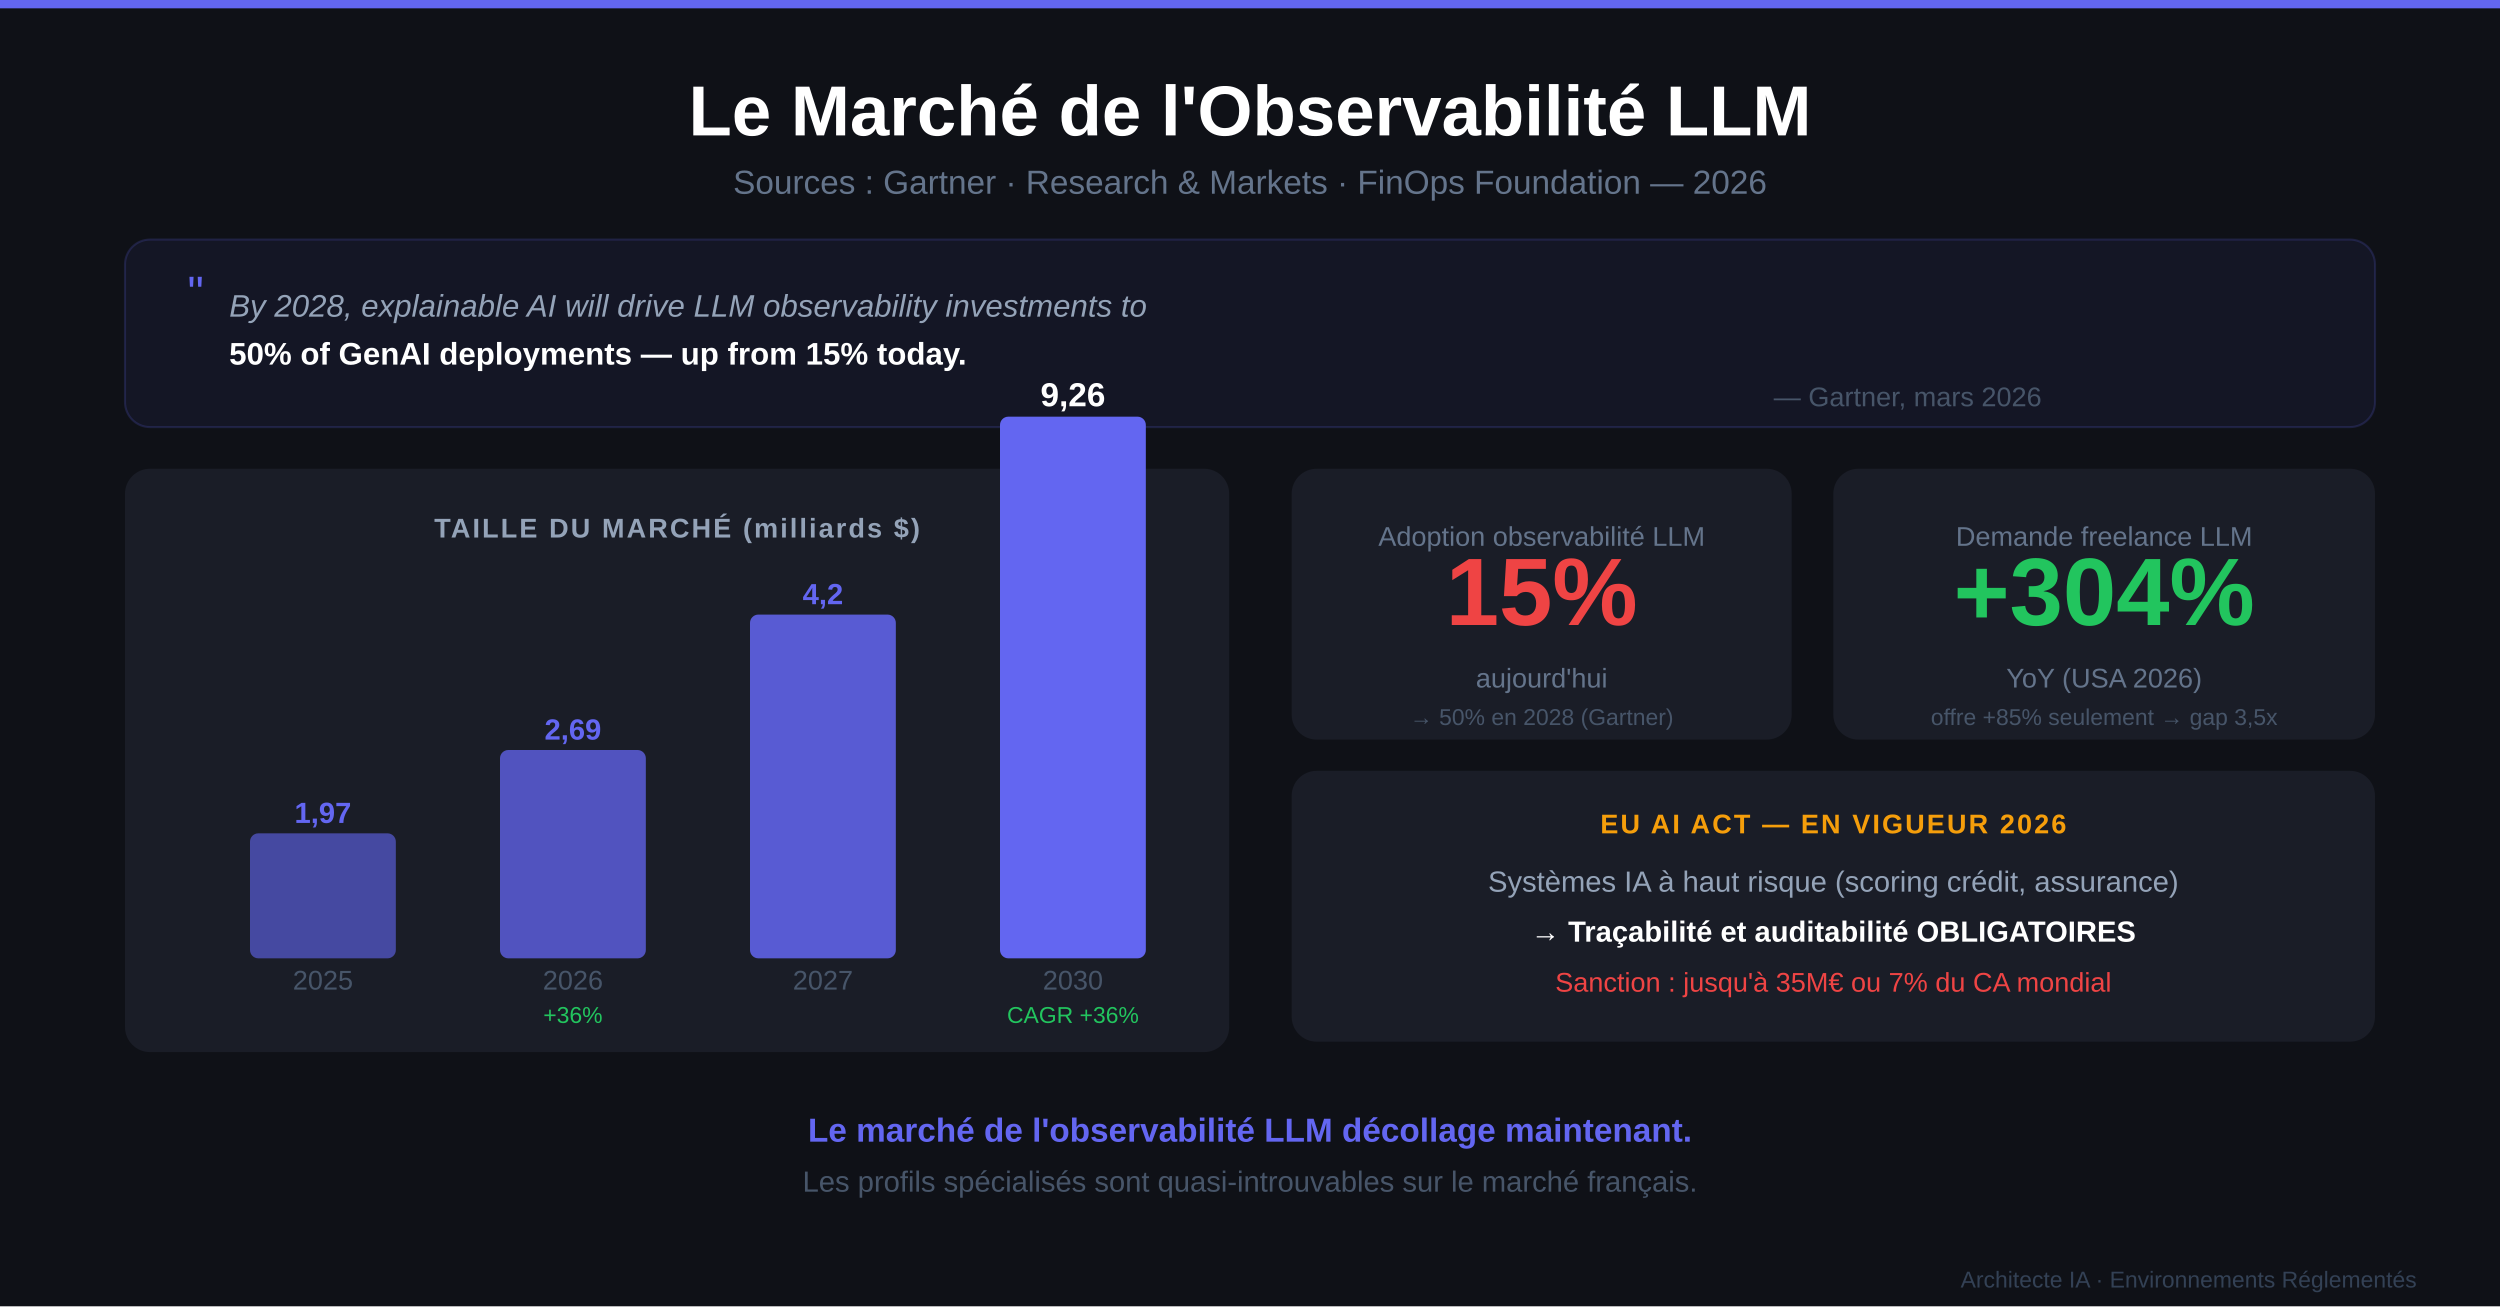
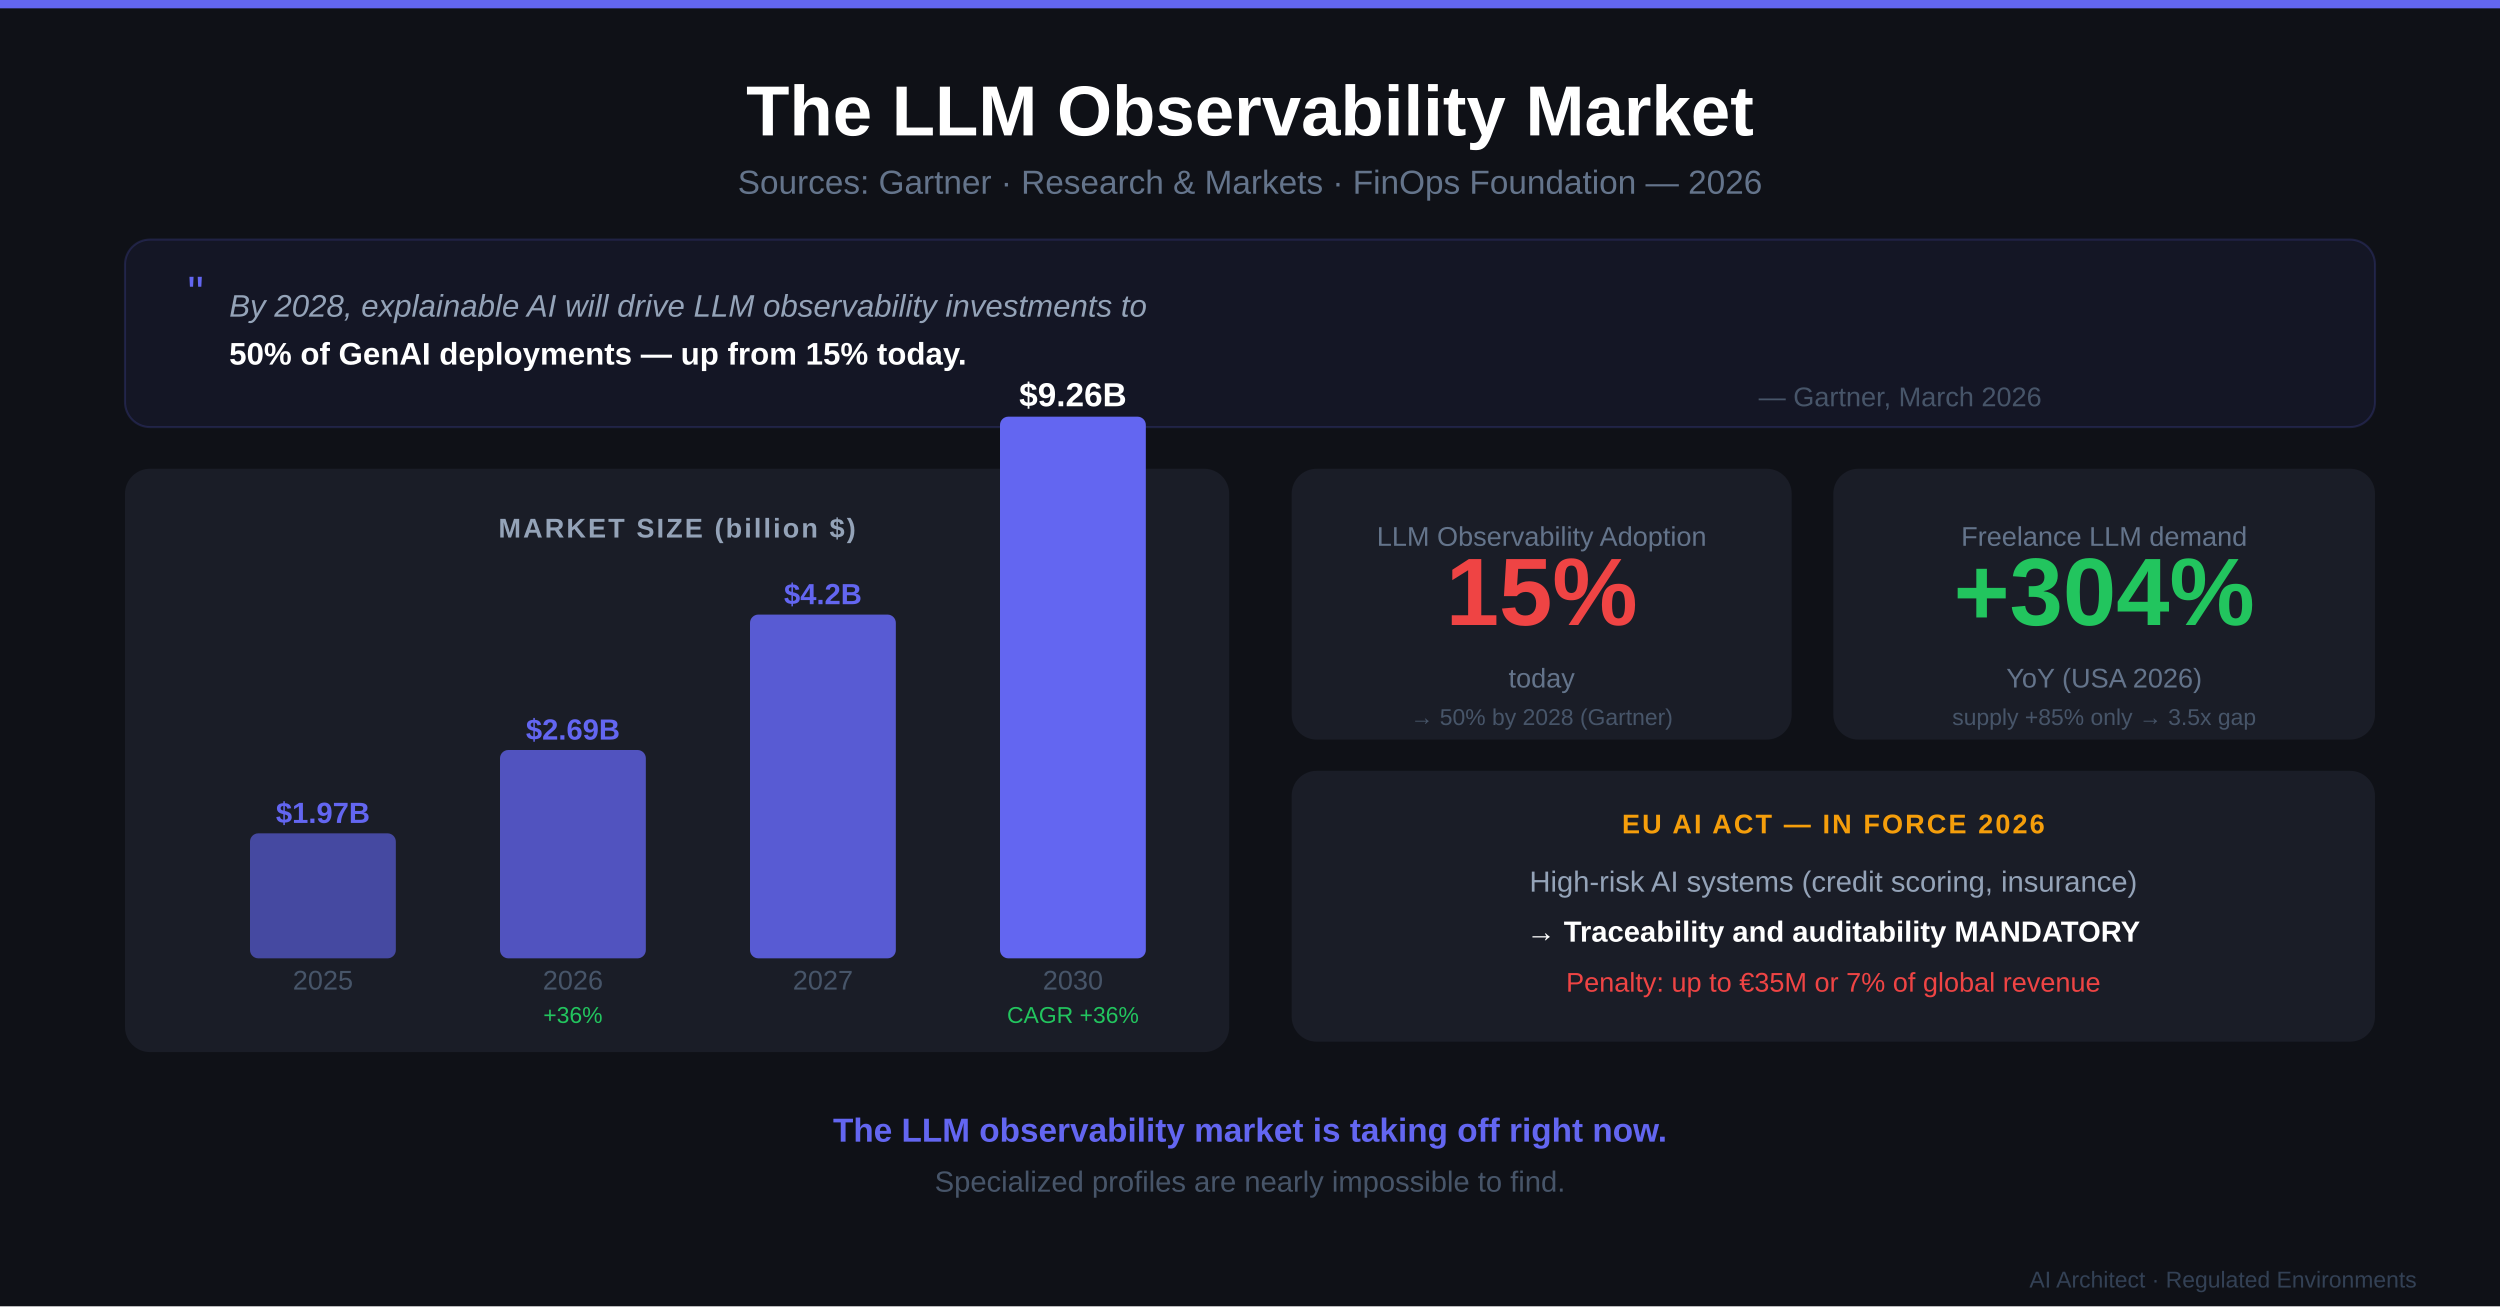
<svg xmlns="http://www.w3.org/2000/svg" width="1200" height="627" viewBox="0 0 1200 627" font-family="'Segoe UI', Arial, sans-serif">
  <rect width="1200" height="627" fill="#0f1117" />
  <rect width="1200" height="4" fill="#6366f1" />
-   <text x="600" y="65" text-anchor="middle" fill="#ffffff" font-size="34" font-weight="800">Le Marché de l'Observabilité LLM</text>
-   <text x="600" y="93" text-anchor="middle" fill="#64748b" font-size="16">Sources : Gartner · Research &amp; Markets · FinOps Foundation — 2026</text>
+   <text x="600" y="65" text-anchor="middle" fill="#ffffff" font-size="34" font-weight="800">The LLM Observability Market</text>
+   <text x="600" y="93" text-anchor="middle" fill="#64748b" font-size="16">Sources: Gartner · Research &amp; Markets · FinOps Foundation — 2026</text>
  <rect x="60" y="115" width="1080" height="90" rx="12" fill="#6366f110" stroke="#6366f130" stroke-width="1" />
  <text x="90" y="148" fill="#6366f1" font-size="22">"</text>
  <text x="110" y="152" fill="#94a3b8" font-size="15" font-style="italic">By 2028, explainable AI will drive LLM observability investments to</text>
  <text x="110" y="175" fill="#ffffff" font-size="15" font-weight="700">50% of GenAI deployments — up from 15% today.</text>
-   <text x="980" y="195" text-anchor="end" fill="#475569" font-size="13">— Gartner, mars 2026</text>
+   <text x="980" y="195" text-anchor="end" fill="#475569" font-size="13">— Gartner, March 2026</text>
  <rect x="60" y="225" width="530" height="280" rx="12" fill="#1a1d27" />
-   <text x="325" y="258" text-anchor="middle" fill="#94a3b8" font-size="13" font-weight="600" letter-spacing="1">TAILLE DU MARCHÉ (milliards $)</text>
+   <text x="325" y="258" text-anchor="middle" fill="#94a3b8" font-size="13" font-weight="600" letter-spacing="1">MARKET SIZE (billion $)</text>
  <rect x="120" y="400" width="70" height="60" rx="4" fill="#6366f1" opacity="0.6" />
-   <text x="155" y="395" text-anchor="middle" fill="#6366f1" font-size="14" font-weight="700">1,97</text>
+   <text x="155" y="395" text-anchor="middle" fill="#6366f1" font-size="14" font-weight="700">$1.97B</text>
  <text x="155" y="475" text-anchor="middle" fill="#475569" font-size="13">2025</text>
  <rect x="240" y="360" width="70" height="100" rx="4" fill="#6366f1" opacity="0.75" />
-   <text x="275" y="355" text-anchor="middle" fill="#6366f1" font-size="14" font-weight="700">2,69</text>
+   <text x="275" y="355" text-anchor="middle" fill="#6366f1" font-size="14" font-weight="700">$2.69B</text>
  <text x="275" y="475" text-anchor="middle" fill="#475569" font-size="13">2026</text>
  <text x="275" y="491" text-anchor="middle" fill="#22c55e" font-size="11">+36%</text>
  <rect x="360" y="295" width="70" height="165" rx="4" fill="#6366f1" opacity="0.85" />
-   <text x="395" y="290" text-anchor="middle" fill="#6366f1" font-size="14" font-weight="700">4,2</text>
+   <text x="395" y="290" text-anchor="middle" fill="#6366f1" font-size="14" font-weight="700">$4.2B</text>
  <text x="395" y="475" text-anchor="middle" fill="#475569" font-size="13">2027</text>
  <rect x="480" y="200" width="70" height="260" rx="4" fill="#6366f1" />
-   <text x="515" y="195" text-anchor="middle" fill="#ffffff" font-size="16" font-weight="800">9,26</text>
+   <text x="515" y="195" text-anchor="middle" fill="#ffffff" font-size="16" font-weight="800">$9.26B</text>
  <text x="515" y="475" text-anchor="middle" fill="#475569" font-size="13">2030</text>
  <text x="515" y="491" text-anchor="middle" fill="#22c55e" font-size="11">CAGR +36%</text>
  <rect x="620" y="225" width="240" height="130" rx="12" fill="#1a1d27" />
-   <text x="740" y="262" text-anchor="middle" fill="#64748b" font-size="13">Adoption observabilité LLM</text>
+   <text x="740" y="262" text-anchor="middle" fill="#64748b" font-size="13">LLM Observability Adoption</text>
  <text x="740" y="300" text-anchor="middle" fill="#ef4444" font-size="46" font-weight="800">15%</text>
-   <text x="740" y="330" text-anchor="middle" fill="#64748b" font-size="13">aujourd'hui</text>
-   <text x="740" y="348" text-anchor="middle" fill="#475569" font-size="11">→ 50% en 2028 (Gartner)</text>
+   <text x="740" y="330" text-anchor="middle" fill="#64748b" font-size="13">today</text>
+   <text x="740" y="348" text-anchor="middle" fill="#475569" font-size="11">→ 50% by 2028 (Gartner)</text>
  <rect x="880" y="225" width="260" height="130" rx="12" fill="#1a1d27" />
-   <text x="1010" y="262" text-anchor="middle" fill="#64748b" font-size="13">Demande freelance LLM</text>
+   <text x="1010" y="262" text-anchor="middle" fill="#64748b" font-size="13">Freelance LLM demand</text>
  <text x="1010" y="300" text-anchor="middle" fill="#22c55e" font-size="46" font-weight="800">+304%</text>
  <text x="1010" y="330" text-anchor="middle" fill="#64748b" font-size="13">YoY (USA 2026)</text>
-   <text x="1010" y="348" text-anchor="middle" fill="#475569" font-size="11">offre +85% seulement → gap 3,5x</text>
+   <text x="1010" y="348" text-anchor="middle" fill="#475569" font-size="11">supply +85% only → 3.5x gap</text>
  <rect x="620" y="370" width="520" height="130" rx="12" fill="#1a1d27" />
-   <text x="880" y="400" text-anchor="middle" fill="#f59e0b" font-size="13" font-weight="600" letter-spacing="1">EU AI ACT — EN VIGUEUR 2026</text>
-   <text x="880" y="428" text-anchor="middle" fill="#94a3b8" font-size="14">Systèmes IA à haut risque (scoring crédit, assurance)</text>
-   <text x="880" y="452" text-anchor="middle" fill="#ffffff" font-size="14" font-weight="600">→ Traçabilité et auditabilité OBLIGATOIRES</text>
-   <text x="880" y="476" text-anchor="middle" fill="#ef4444" font-size="13">Sanction : jusqu'à 35M€ ou 7% du CA mondial</text>
-   <text x="600" y="548" text-anchor="middle" fill="#6366f1" font-size="16" font-weight="700">Le marché de l'observabilité LLM décollage maintenant.</text>
-   <text x="600" y="572" text-anchor="middle" fill="#475569" font-size="14">Les profils spécialisés sont quasi-introuvables sur le marché français.</text>
-   <text x="1160" y="618" text-anchor="end" fill="#334155" font-size="11">Architecte IA · Environnements Réglementés</text>
+   <text x="880" y="400" text-anchor="middle" fill="#f59e0b" font-size="13" font-weight="600" letter-spacing="1">EU AI ACT — IN FORCE 2026</text>
+   <text x="880" y="428" text-anchor="middle" fill="#94a3b8" font-size="14">High-risk AI systems (credit scoring, insurance)</text>
+   <text x="880" y="452" text-anchor="middle" fill="#ffffff" font-size="14" font-weight="600">→ Traceability and auditability MANDATORY</text>
+   <text x="880" y="476" text-anchor="middle" fill="#ef4444" font-size="13">Penalty: up to €35M or 7% of global revenue</text>
+   <text x="600" y="548" text-anchor="middle" fill="#6366f1" font-size="16" font-weight="700">The LLM observability market is taking off right now.</text>
+   <text x="600" y="572" text-anchor="middle" fill="#475569" font-size="14">Specialized profiles are nearly impossible to find.</text>
+   <text x="1160" y="618" text-anchor="end" fill="#334155" font-size="11">AI Architect · Regulated Environments</text>
</svg>
